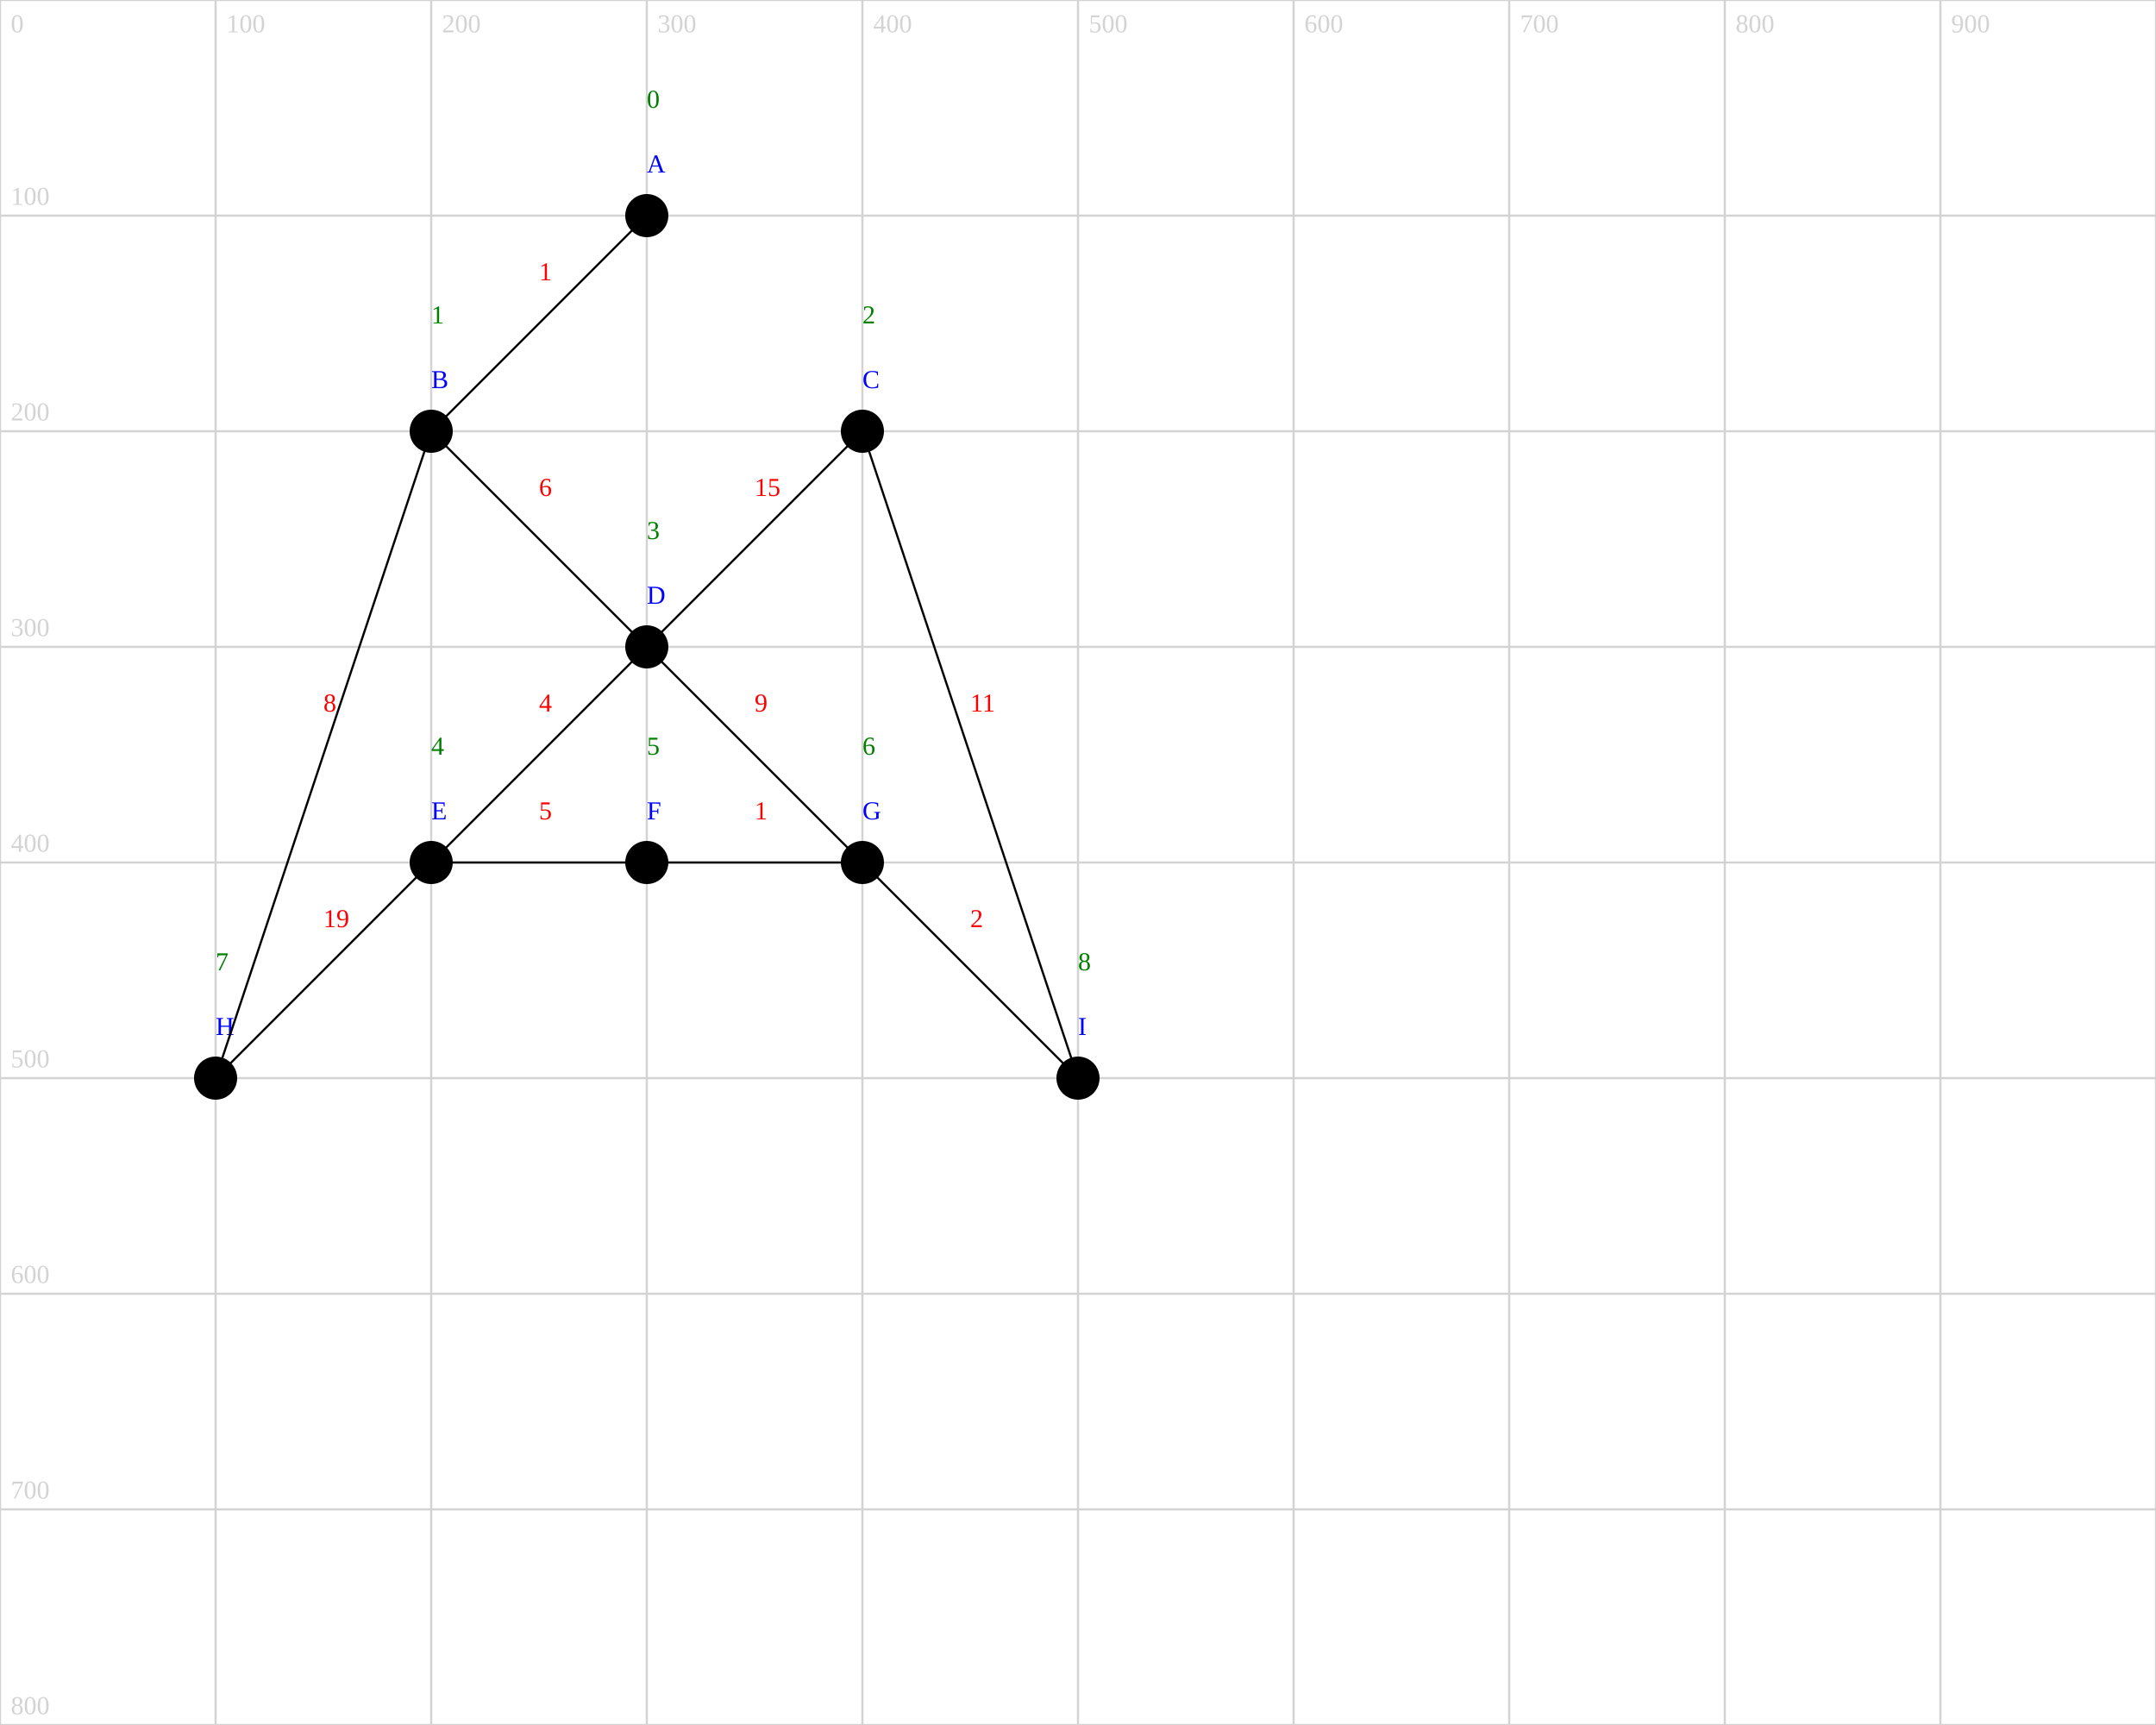
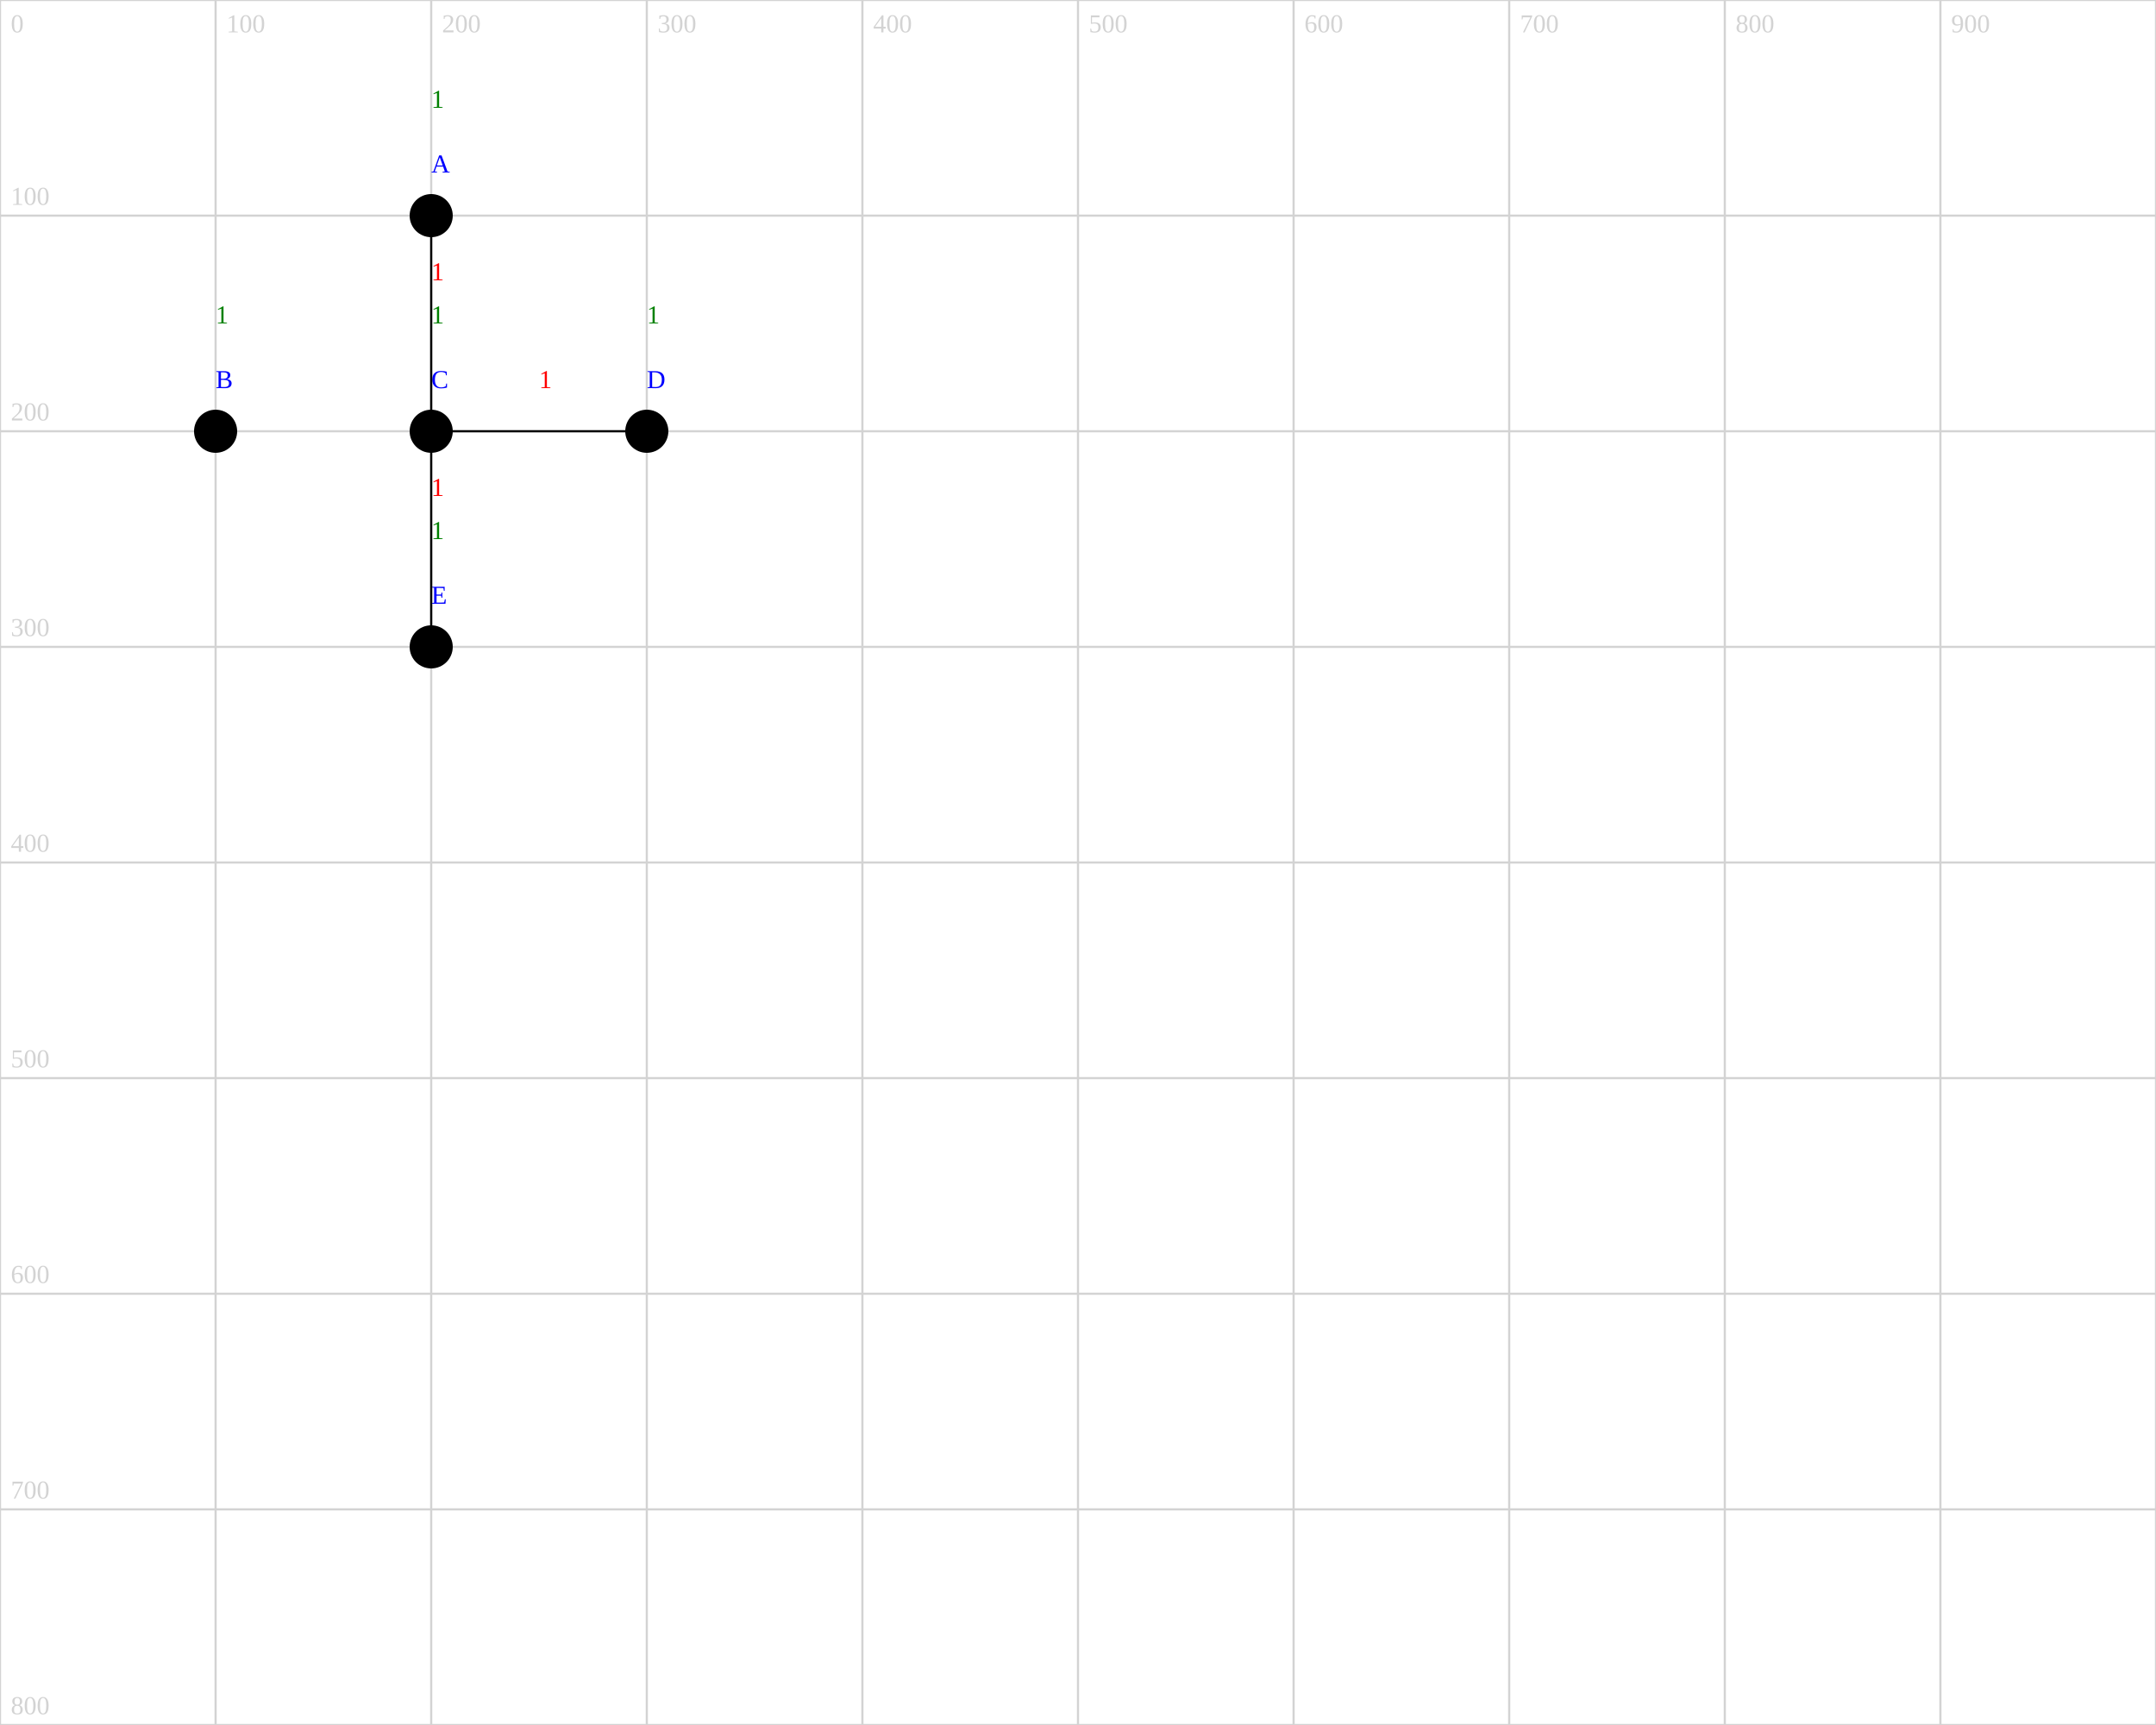
<svg xmlns="http://www.w3.org/2000/svg" version="1.1" width="1000" height="800">
  <line x1="0" y1="0" x2="1000" y2="0" stroke="lightgrey" />
  <text x="5" y="-5" fill="lightgrey">0</text>
  <line x1="0" y1="100" x2="1000" y2="100" stroke="lightgrey" />
  <text x="5" y="95" fill="lightgrey">100</text>
  <line x1="0" y1="200" x2="1000" y2="200" stroke="lightgrey" />
  <text x="5" y="195" fill="lightgrey">200</text>
  <line x1="0" y1="300" x2="1000" y2="300" stroke="lightgrey" />
  <text x="5" y="295" fill="lightgrey">300</text>
  <line x1="0" y1="400" x2="1000" y2="400" stroke="lightgrey" />
  <text x="5" y="395" fill="lightgrey">400</text>
  <line x1="0" y1="500" x2="1000" y2="500" stroke="lightgrey" />
  <text x="5" y="495" fill="lightgrey">500</text>
  <line x1="0" y1="600" x2="1000" y2="600" stroke="lightgrey" />
  <text x="5" y="595" fill="lightgrey">600</text>
  <line x1="0" y1="700" x2="1000" y2="700" stroke="lightgrey" />
  <text x="5" y="695" fill="lightgrey">700</text>
  <line x1="0" y1="800" x2="1000" y2="800" stroke="lightgrey" />
  <text x="5" y="795" fill="lightgrey">800</text>
  <line x1="0" y1="0" x2="0" y2="800" stroke="lightgrey" />
  <text x="5" y="15" fill="lightgrey">0</text>
  <line x1="100" y1="0" x2="100" y2="800" stroke="lightgrey" />
  <text x="105" y="15" fill="lightgrey">100</text>
  <line x1="200" y1="0" x2="200" y2="800" stroke="lightgrey" />
  <text x="205" y="15" fill="lightgrey">200</text>
  <line x1="300" y1="0" x2="300" y2="800" stroke="lightgrey" />
  <text x="305" y="15" fill="lightgrey">300</text>
  <line x1="400" y1="0" x2="400" y2="800" stroke="lightgrey" />
  <text x="405" y="15" fill="lightgrey">400</text>
  <line x1="500" y1="0" x2="500" y2="800" stroke="lightgrey" />
  <text x="505" y="15" fill="lightgrey">500</text>
  <line x1="600" y1="0" x2="600" y2="800" stroke="lightgrey" />
  <text x="605" y="15" fill="lightgrey">600</text>
  <line x1="700" y1="0" x2="700" y2="800" stroke="lightgrey" />
  <text x="705" y="15" fill="lightgrey">700</text>
  <line x1="800" y1="0" x2="800" y2="800" stroke="lightgrey" />
  <text x="805" y="15" fill="lightgrey">800</text>
  <line x1="900" y1="0" x2="900" y2="800" stroke="lightgrey" />
  <text x="905" y="15" fill="lightgrey">900</text>
  <line x1="1000" y1="0" x2="1000" y2="800" stroke="lightgrey" />
  <text x="1005" y="15" fill="lightgrey">1000</text>
-   <circle cx="300" cy="100" r="10" fill="black" />
-   <text x="300" y="80" fill="blue">A</text>
-   <text x="300" y="50" fill="green">0</text>
+   <circle cx="200" cy="100" r="10" fill="black" />
+   <text x="200" y="80" fill="blue">A</text>
+   <text x="200" y="50" fill="green">1</text>
+   <circle cx="100" cy="200" r="10" fill="black" />
+   <text x="100" y="180" fill="blue">B</text>
+   <text x="100" y="150" fill="green">1</text>
  <circle cx="200" cy="200" r="10" fill="black" />
-   <text x="200" y="180" fill="blue">B</text>
+   <text x="200" y="180" fill="blue">C</text>
  <text x="200" y="150" fill="green">1</text>
-   <circle cx="400" cy="200" r="10" fill="black" />
-   <text x="400" y="180" fill="blue">C</text>
-   <text x="400" y="150" fill="green">2</text>
-   <circle cx="300" cy="300" r="10" fill="black" />
-   <text x="300" y="280" fill="blue">D</text>
-   <text x="300" y="250" fill="green">3</text>
-   <circle cx="200" cy="400" r="10" fill="black" />
-   <text x="200" y="380" fill="blue">E</text>
-   <text x="200" y="350" fill="green">4</text>
-   <circle cx="300" cy="400" r="10" fill="black" />
-   <text x="300" y="380" fill="blue">F</text>
-   <text x="300" y="350" fill="green">5</text>
-   <circle cx="400" cy="400" r="10" fill="black" />
-   <text x="400" y="380" fill="blue">G</text>
-   <text x="400" y="350" fill="green">6</text>
-   <circle cx="100" cy="500" r="10" fill="black" />
-   <text x="100" y="480" fill="blue">H</text>
-   <text x="100" y="450" fill="green">7</text>
-   <circle cx="500" cy="500" r="10" fill="black" />
-   <text x="500" y="480" fill="blue">I</text>
-   <text x="500" y="450" fill="green">8</text>
-   <line x1="300" y1="100" x2="200" y2="200" stroke="black" />
-   <text x="250" y="130" fill="red">1</text>
-   <line x1="200" y1="200" x2="300" y2="300" stroke="black" />
-   <text x="250" y="230" fill="red">6</text>
-   <line x1="400" y1="200" x2="300" y2="300" stroke="black" />
-   <text x="350" y="230" fill="red">15</text>
-   <line x1="300" y1="300" x2="200" y2="400" stroke="black" />
-   <text x="250" y="330" fill="red">4</text>
-   <line x1="300" y1="300" x2="400" y2="400" stroke="black" />
-   <text x="350" y="330" fill="red">9</text>
-   <line x1="200" y1="200" x2="100" y2="500" stroke="black" />
-   <text x="150" y="330" fill="red">8</text>
-   <line x1="400" y1="200" x2="500" y2="500" stroke="black" />
-   <text x="450" y="330" fill="red">11</text>
-   <line x1="200" y1="400" x2="300" y2="400" stroke="black" />
-   <text x="250" y="380" fill="red">5</text>
-   <line x1="300" y1="400" x2="400" y2="400" stroke="black" />
-   <text x="350" y="380" fill="red">1</text>
-   <line x1="400" y1="400" x2="500" y2="500" stroke="black" />
-   <text x="450" y="430" fill="red">2</text>
-   <line x1="200" y1="400" x2="100" y2="500" stroke="black" />
-   <text x="150" y="430" fill="red">19</text>
+   <circle cx="300" cy="200" r="10" fill="black" />
+   <text x="300" y="180" fill="blue">D</text>
+   <text x="300" y="150" fill="green">1</text>
+   <circle cx="200" cy="300" r="10" fill="black" />
+   <text x="200" y="280" fill="blue">E</text>
+   <text x="200" y="250" fill="green">1</text>
+   <line x1="200" y1="100" x2="200" y2="200" stroke="black" />
+   <text x="200" y="130" fill="red">1</text>
+   <line x1="200" y1="200" x2="300" y2="200" stroke="black" />
+   <text x="250" y="180" fill="red">1</text>
+   <line x1="200" y1="200" x2="200" y2="300" stroke="black" />
+   <text x="200" y="230" fill="red">1</text>
  <defs>
    <radialGradient id="redball" cx="30%" cy="30%" r="100%" fx="30%" fy="30%">
      <stop offset="0%" style="stop-color:rgb(255,250,250)" />
      <stop offset="3%" style="stop-color:rgb(255,250,250)" />
      <stop offset="7%" style="stop-color:rgb(255,160,160)" />
      <stop offset="70%" style="stop-color:rgb(255,0,0)" />
      <stop offset="100%" style="stop-color:rgb(255,0,0)" />
    </radialGradient>
    <radialGradient id="greenball" cx="30%" cy="30%" r="100%" fx="30%" fy="30%">
      <stop offset="0%" style="stop-color:rgb(250,255,250)" />
      <stop offset="3%" style="stop-color:rgb(250,255,250)" />
      <stop offset="7%" style="stop-color:rgb(160,255,160)" />
      <stop offset="70%" style="stop-color:rgb(0,255,0)" />
      <stop offset="100%" style="stop-color:rgb(0,255,0)" />
    </radialGradient>
    <radialGradient id="blueball" cx="30%" cy="30%" r="100%" fx="30%" fy="30%">
      <stop offset="0%" style="stop-color:rgb(250,250,255)" />
      <stop offset="3%" style="stop-color:rgb(250,250,255)" />
      <stop offset="7%" style="stop-color:rgb(160,160,255)" />
      <stop offset="70%" style="stop-color:rgb(0,0,255)" />
      <stop offset="100%" style="stop-color:rgb(0,255,0)" />
    </radialGradient>
    <radialGradient id="yellowball" cx="30%" cy="30%" r="100%" fx="30%" fy="30%">
      <stop offset="0%" style="stop-color:rgb(255,255,250)" />
      <stop offset="3%" style="stop-color:rgb(255,255,250)" />
      <stop offset="7%" style="stop-color:rgb(255,255,160)" />
      <stop offset="70%" style="stop-color:rgb(255,255,0)" />
      <stop offset="100%" style="stop-color:rgb(255,255,0)" />
    </radialGradient>
    <radialGradient id="greyball" cx="30%" cy="30%" r="100%" fx="30%" fy="30%">
      <stop offset="0%" style="stop-color:rgb(250,250,250)" />
      <stop offset="3%" style="stop-color:rgb(250,250,250)" />
      <stop offset="7%" style="stop-color:rgb(160,160,160)" />
      <stop offset="70%" style="stop-color:rgb(100,100,100)" />
      <stop offset="100%" style="stop-color:rgb(100,100,100)" />
    </radialGradient>
  </defs>
</svg>
